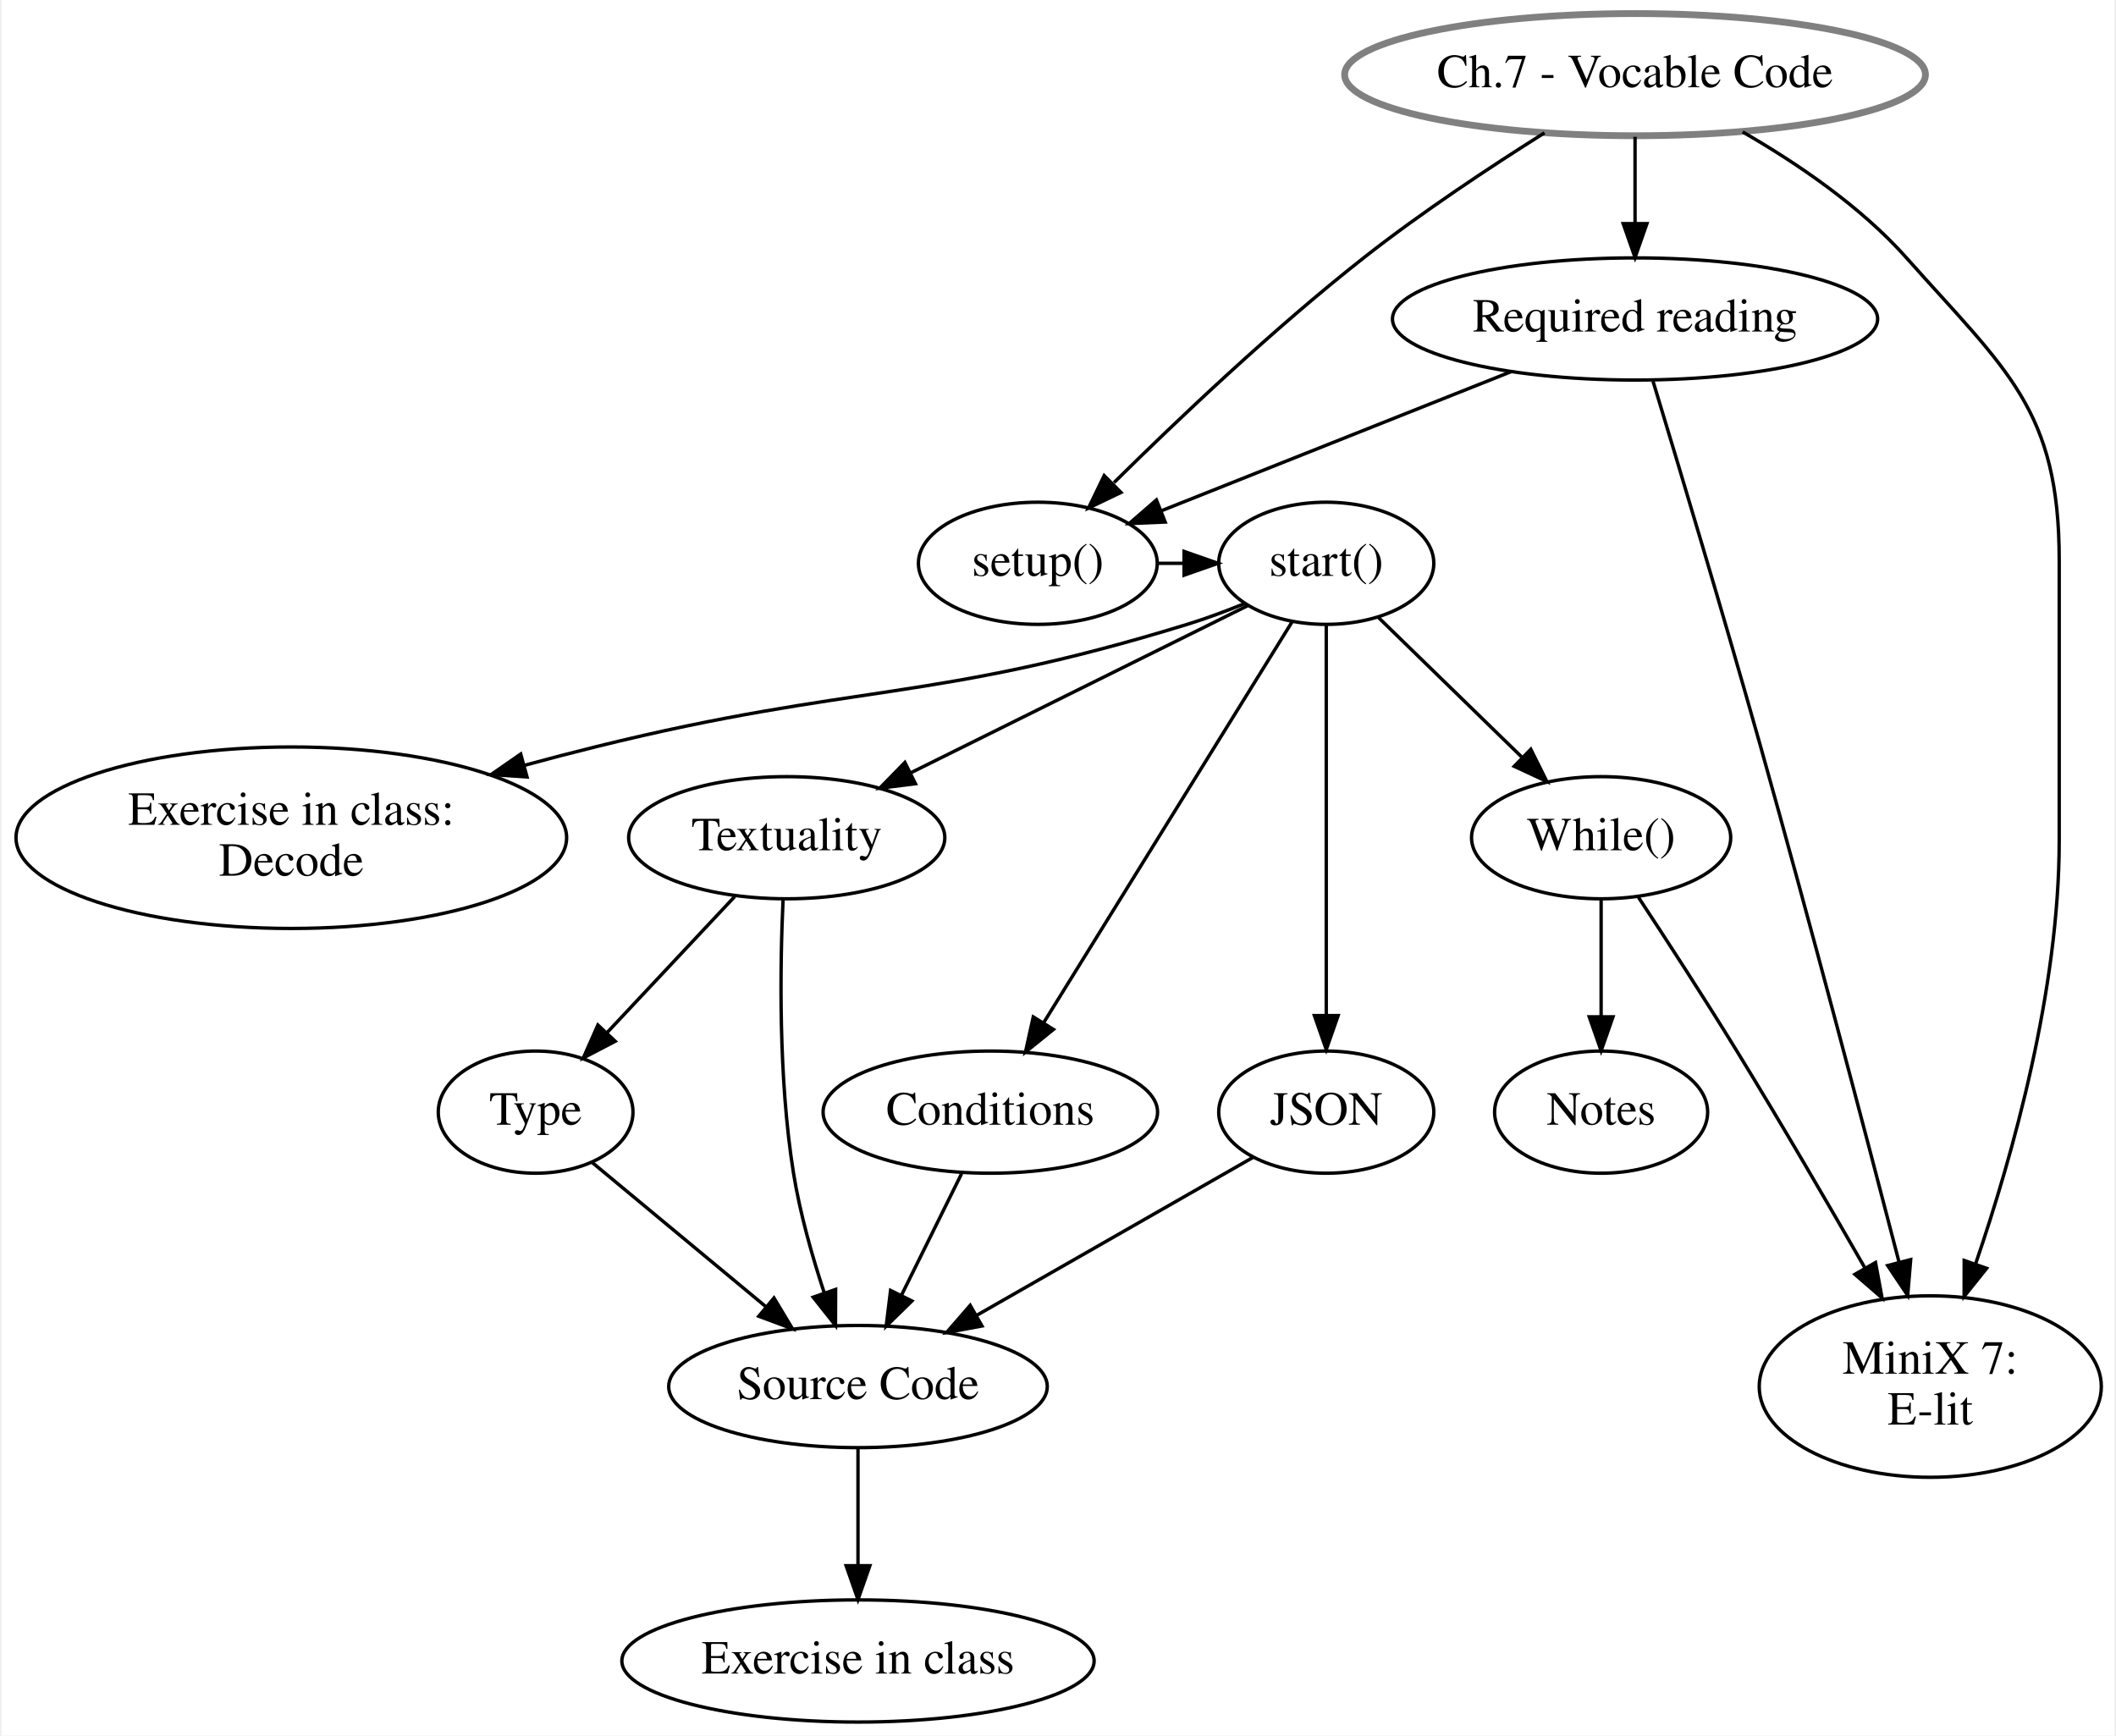
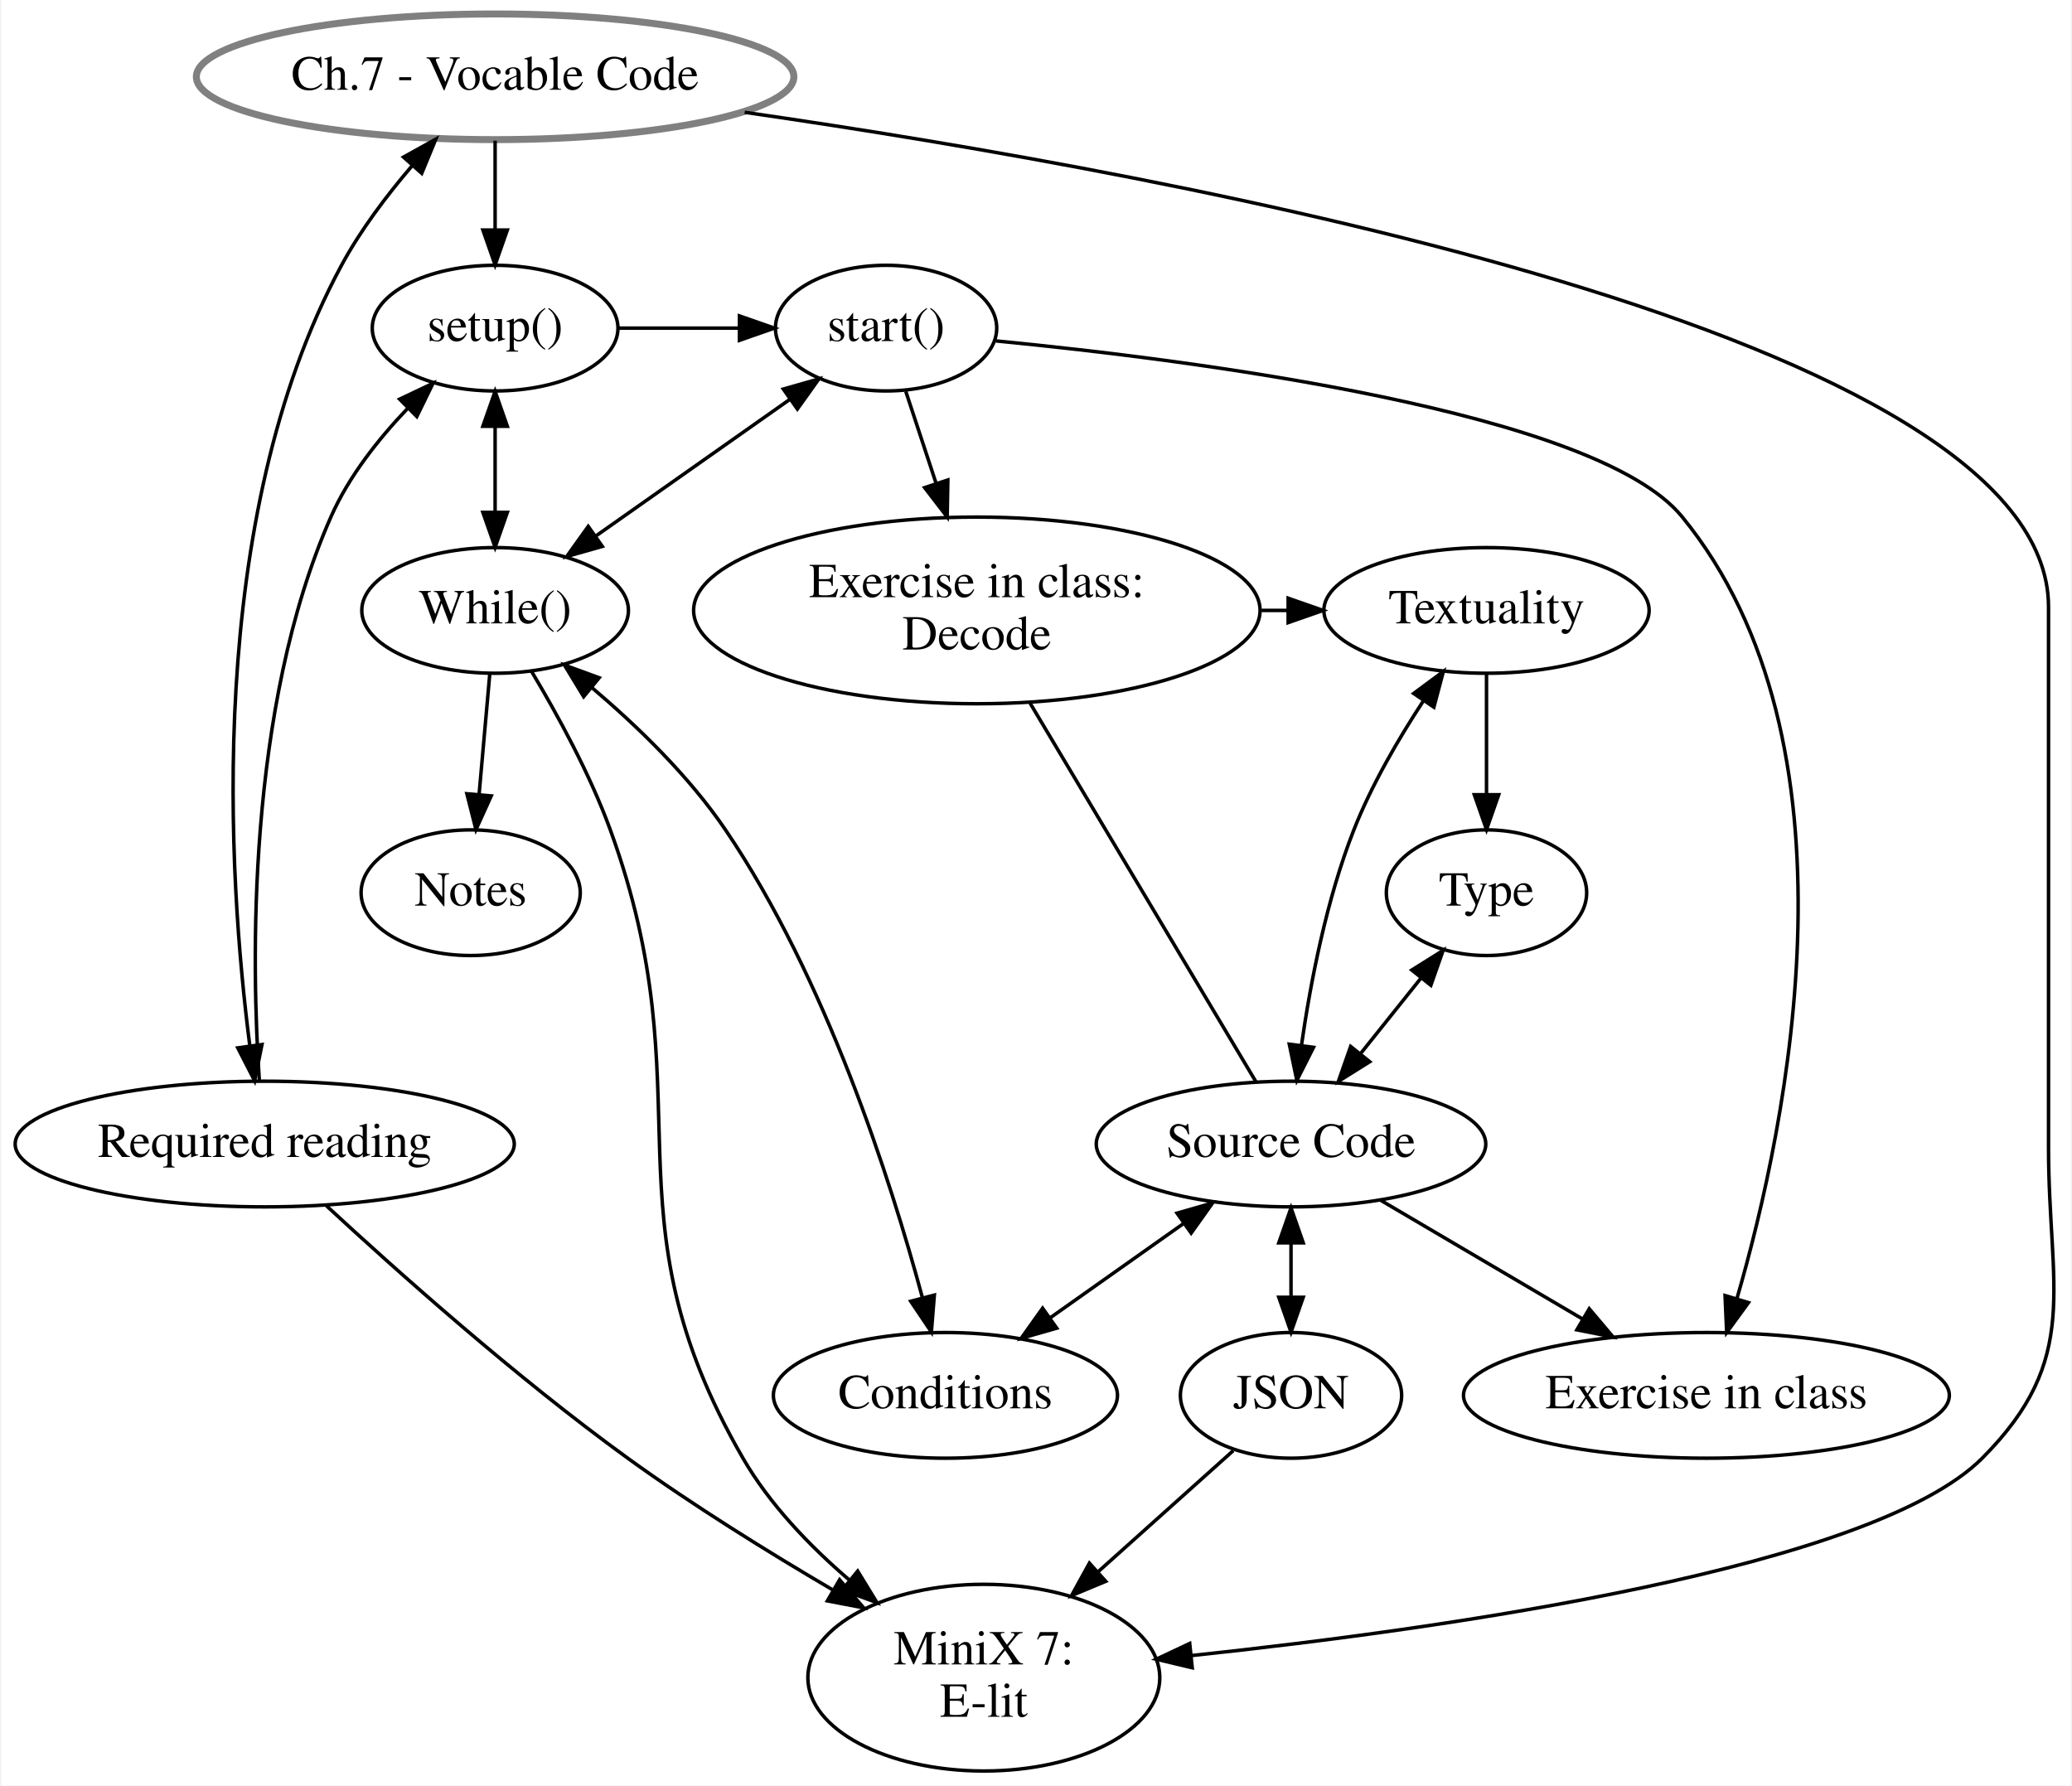
- <svg xmlns="http://www.w3.org/2000/svg" width="623pt" height="511pt" viewBox="0.00 0.00 622.52 511.48">
+ <svg xmlns="http://www.w3.org/2000/svg" width="593pt" height="511pt" viewBox="0.00 0.00 592.88 511.48">
  <g id="graph0" class="graph" transform="scale(1 1) rotate(0) translate(4 507.48)">
-     <polygon fill="white" stroke="none" points="-4,4 -4,-507.48 618.522,-507.48 618.522,4 -4,4" />
+     <polygon fill="white" stroke="none" points="-4,4 -4,-507.48 588.884,-507.48 588.884,4 -4,4" />
    <g id="node1" class="node">
-       <ellipse fill="none" stroke="grey" stroke-width="2" cx="477.317" cy="-485.48" rx="85.585" ry="18" />
-       <text text-anchor="middle" x="477.317" y="-481.78" font-family="Times,serif" font-size="14.00">Ch.7 - Vocable Code</text>
+       <ellipse fill="none" stroke="grey" stroke-width="2" cx="137.494" cy="-485.48" rx="85.585" ry="18" />
+       <text text-anchor="middle" x="137.494" y="-481.78" font-family="Times,serif" font-size="14.00">Ch.7 - Vocable Code</text>
    </g>
    <g id="node2" class="node">
-       <ellipse fill="none" stroke="black" cx="301.317" cy="-341.48" rx="35.194" ry="18" />
-       <text text-anchor="middle" x="301.317" y="-337.78" font-family="Times,serif" font-size="14.00">setup()</text>
+       <ellipse fill="none" stroke="black" cx="137.494" cy="-413.48" rx="35.194" ry="18" />
+       <text text-anchor="middle" x="137.494" y="-409.78" font-family="Times,serif" font-size="14.00">setup()</text>
    </g>
    <g id="edge1" class="edge">
-       <path fill="none" stroke="black" d="M450.628,-468.331C434.707,-458.326 414.343,-444.868 397.317,-431.48 370.742,-410.584 342.638,-383.923 323.755,-365.251" />
-       <polygon fill="black" stroke="black" points="325.811,-362.359 316.258,-357.779 320.869,-367.317 325.811,-362.359" />
+       <path fill="none" stroke="black" d="M137.494,-467.177C137.494,-459.463 137.494,-450.193 137.494,-441.593" />
+       <polygon fill="black" stroke="black" points="140.994,-441.585 137.494,-431.585 133.994,-441.585 140.994,-441.585" />
    </g>
    <g id="node12" class="node">
-       <ellipse fill="none" stroke="black" cx="564.317" cy="-98.87" rx="50.41" ry="26.741" />
-       <text text-anchor="middle" x="564.317" y="-102.67" font-family="Times,serif" font-size="14.00">MiniX 7: </text>
-       <text text-anchor="middle" x="564.317" y="-87.67" font-family="Times,serif" font-size="14.00">E-lit</text>
+       <ellipse fill="none" stroke="black" cx="277.494" cy="-26.87" rx="50.41" ry="26.741" />
+       <text text-anchor="middle" x="277.494" y="-30.67" font-family="Times,serif" font-size="14.00">MiniX 7: </text>
+       <text text-anchor="middle" x="277.494" y="-15.67" font-family="Times,serif" font-size="14.00">E-lit</text>
+     </g>
+     <g id="edge4" class="edge">
+       <path fill="none" stroke="black" d="M208.991,-475.308C334.782,-457.154 582.494,-411.516 582.494,-333.61 582.494,-333.61 582.494,-333.61 582.494,-178.74 582.494,-138.293 592.055,-118.379 563.494,-89.74 532.273,-58.434 411.288,-41.097 337.039,-33.206" />
+       <polygon fill="black" stroke="black" points="337.194,-29.703 326.887,-32.155 336.473,-36.666 337.194,-29.703" />
+     </g>
+     <g id="node13" class="node">
+       <ellipse fill="none" stroke="black" cx="71.494" cy="-179.74" rx="71.487" ry="18" />
+       <text text-anchor="middle" x="71.494" y="-176.04" font-family="Times,serif" font-size="14.00">Required reading</text>
    </g>
    <g id="edge5" class="edge">
-       <path fill="none" stroke="black" d="M509.025,-468.602C525.008,-459.417 543.81,-446.668 557.317,-431.48 586.774,-398.36 602.317,-386.805 602.317,-342.48 602.317,-342.48 602.317,-342.48 602.317,-259.61 602.317,-215.882 588.673,-167.203 577.736,-135.207" />
-       <polygon fill="black" stroke="black" points="580.919,-133.707 574.301,-125.433 574.315,-136.028 580.919,-133.707" />
-     </g>
-     <g id="node13" class="node">
-       <ellipse fill="none" stroke="black" cx="477.317" cy="-413.48" rx="71.487" ry="18" />
-       <text text-anchor="middle" x="477.317" y="-409.78" font-family="Times,serif" font-size="14.00">Required reading</text>
-     </g>
-     <g id="edge4" class="edge">
-       <path fill="none" stroke="black" d="M477.317,-467.177C477.317,-459.463 477.317,-450.193 477.317,-441.593" />
-       <polygon fill="black" stroke="black" points="480.817,-441.585 477.317,-431.585 473.817,-441.585 480.817,-441.585" />
+       <path fill="none" stroke="black" d="M113.685,-459.953C106.414,-451.456 98.915,-441.53 93.494,-431.48 54.145,-358.54 61.024,-256.055 67.232,-207.836" />
+       <polygon fill="black" stroke="black" points="111.248,-462.479 120.513,-467.619 116.475,-457.823 111.248,-462.479" />
+       <polygon fill="black" stroke="black" points="70.709,-208.247 68.609,-197.862 63.775,-207.29 70.709,-208.247" />
    </g>
    <g id="node3" class="node">
-       <ellipse fill="none" stroke="black" cx="386.317" cy="-341.48" rx="31.695" ry="18" />
-       <text text-anchor="middle" x="386.317" y="-337.78" font-family="Times,serif" font-size="14.00">start()</text>
+       <ellipse fill="none" stroke="black" cx="249.494" cy="-413.48" rx="31.695" ry="18" />
+       <text text-anchor="middle" x="249.494" y="-409.78" font-family="Times,serif" font-size="14.00">start()</text>
    </g>
    <g id="edge2" class="edge">
-       <path fill="none" stroke="black" d="M336.513,-341.48C339.123,-341.48 341.733,-341.48 344.343,-341.48" />
-       <polygon fill="black" stroke="black" points="344.411,-344.98 354.411,-341.48 344.411,-337.98 344.411,-344.98" />
+       <path fill="none" stroke="black" d="M172.931,-413.48C184.42,-413.48 195.908,-413.48 207.397,-413.48" />
+       <polygon fill="black" stroke="black" points="207.493,-416.98 217.493,-413.48 207.493,-409.98 207.493,-416.98" />
+     </g>
+     <g id="node11" class="node">
+       <ellipse fill="none" stroke="black" cx="137.494" cy="-332.61" rx="38.194" ry="18" />
+       <text text-anchor="middle" x="137.494" y="-328.91" font-family="Times,serif" font-size="14.00">While()</text>
+     </g>
+     <g id="edge6" class="edge">
+       <path fill="none" stroke="black" d="M137.494,-385.018C137.494,-377.17 137.494,-368.623 137.494,-360.792" />
+       <polygon fill="black" stroke="black" points="133.994,-385.367 137.494,-395.367 140.994,-385.367 133.994,-385.367" />
+       <polygon fill="black" stroke="black" points="140.994,-360.69 137.494,-350.69 133.994,-360.69 140.994,-360.69" />
    </g>
    <g id="node4" class="node">
-       <ellipse fill="none" stroke="black" cx="81.317" cy="-260.61" rx="81.135" ry="26.741" />
-       <text text-anchor="middle" x="81.317" y="-264.41" font-family="Times,serif" font-size="14.00">Exercise in class: </text>
-       <text text-anchor="middle" x="81.317" y="-249.41" font-family="Times,serif" font-size="14.00">Decode</text>
+       <ellipse fill="none" stroke="black" cx="275.494" cy="-332.61" rx="81.135" ry="26.741" />
+       <text text-anchor="middle" x="275.494" y="-336.41" font-family="Times,serif" font-size="14.00">Exercise in class: </text>
+       <text text-anchor="middle" x="275.494" y="-321.41" font-family="Times,serif" font-size="14.00">Decode</text>
    </g>
    <g id="edge3" class="edge">
-       <path fill="none" stroke="black" d="M362.314,-329.64C356.802,-327.401 350.915,-325.203 345.317,-323.48 269.839,-300.253 247.988,-306.402 171.317,-287.48 164.372,-285.766 157.156,-283.877 149.967,-281.924" />
-       <polygon fill="black" stroke="black" points="150.779,-278.517 140.208,-279.231 148.917,-285.265 150.779,-278.517" />
+       <path fill="none" stroke="black" d="M255.135,-395.367C257.68,-387.648 260.785,-378.228 263.796,-369.093" />
+       <polygon fill="black" stroke="black" points="267.189,-369.98 266.996,-359.387 260.541,-367.789 267.189,-369.98" />
+     </g>
+     <g id="node10" class="node">
+       <ellipse fill="none" stroke="black" cx="484.494" cy="-107.74" rx="69.588" ry="18" />
+       <text text-anchor="middle" x="484.494" y="-104.04" font-family="Times,serif" font-size="14.00">Exercise in class</text>
+     </g>
+     <g id="edge22" class="edge">
+       <path fill="none" stroke="black" d="M280.932,-409.82C337.503,-404.32 452.871,-389.61 477.494,-359.48 530.491,-294.629 507.81,-185.705 493.248,-135.528" />
+       <polygon fill="black" stroke="black" points="496.536,-134.31 490.293,-125.749 489.835,-136.334 496.536,-134.31" />
+     </g>
+     <g id="edge16" class="edge">
+       <path fill="none" stroke="black" d="M221.934,-393.073C205.098,-381.217 183.593,-366.073 166.5,-354.036" />
+       <polygon fill="black" stroke="black" points="220.049,-396.026 230.24,-398.922 224.079,-390.303 220.049,-396.026" />
+       <polygon fill="black" stroke="black" points="168.202,-350.954 158.011,-348.058 164.172,-356.678 168.202,-350.954" />
    </g>
    <g id="node5" class="node">
-       <ellipse fill="none" stroke="black" cx="227.317" cy="-260.61" rx="46.593" ry="18" />
-       <text text-anchor="middle" x="227.317" y="-256.91" font-family="Times,serif" font-size="14.00">Textuality</text>
+       <ellipse fill="none" stroke="black" cx="421.494" cy="-332.61" rx="46.593" ry="18" />
+       <text text-anchor="middle" x="421.494" y="-328.91" font-family="Times,serif" font-size="14.00">Textuality</text>
+     </g>
+     <g id="edge9" class="edge">
+       <path fill="none" stroke="black" d="M357.048,-332.61C359.526,-332.61 362.004,-332.61 364.483,-332.61" />
+       <polygon fill="black" stroke="black" points="364.67,-336.11 374.67,-332.61 364.67,-329.11 364.67,-336.11" />
+     </g>
+     <g id="node9" class="node">
+       <ellipse fill="none" stroke="black" cx="365.494" cy="-179.74" rx="55.79" ry="18" />
+       <text text-anchor="middle" x="365.494" y="-176.04" font-family="Times,serif" font-size="14.00">Source Code</text>
+     </g>
+     <g id="edge20" class="edge">
+       <path fill="none" stroke="black" d="M290.761,-306.017C309.217,-275.079 339.749,-223.896 355.464,-197.553" />
+     </g>
+     <g id="node6" class="node">
+       <ellipse fill="none" stroke="black" cx="421.494" cy="-251.74" rx="28.695" ry="18" />
+       <text text-anchor="middle" x="421.494" y="-248.04" font-family="Times,serif" font-size="14.00">Type</text>
+     </g>
+     <g id="edge10" class="edge">
+       <path fill="none" stroke="black" d="M421.494,-314.497C421.494,-304.471 421.494,-291.576 421.494,-280.165" />
+       <polygon fill="black" stroke="black" points="424.994,-279.82 421.494,-269.82 417.994,-279.82 424.994,-279.82" />
+     </g>
+     <g id="edge11" class="edge">
+       <path fill="none" stroke="black" d="M403.348,-306.596C396.217,-295.729 388.546,-282.568 383.494,-269.74 375.659,-249.848 371.074,-226.054 368.494,-208.075" />
+       <polygon fill="black" stroke="black" points="400.628,-308.82 409.141,-315.127 406.419,-304.888 400.628,-308.82" />
+       <polygon fill="black" stroke="black" points="371.94,-207.436 367.166,-197.977 365,-208.348 371.94,-207.436" />
+     </g>
+     <g id="edge12" class="edge">
+       <path fill="none" stroke="black" d="M402.616,-227.143C397.066,-220.206 390.98,-212.598 385.369,-205.585" />
+       <polygon fill="black" stroke="black" points="400.085,-229.583 409.065,-235.205 405.552,-225.21 400.085,-229.583" />
+       <polygon fill="black" stroke="black" points="388.043,-203.324 379.063,-197.702 382.577,-207.697 388.043,-203.324" />
+     </g>
+     <g id="node7" class="node">
+       <ellipse fill="none" stroke="black" cx="266.494" cy="-107.74" rx="49.291" ry="18" />
+       <text text-anchor="middle" x="266.494" y="-104.04" font-family="Times,serif" font-size="14.00">Conditions</text>
+     </g>
+     <g id="edge21" class="edge">
+       <path fill="none" stroke="black" d="M259.86,-135.885C250.813,-169.385 232.352,-227.134 203.494,-269.74 193.064,-285.139 178.16,-299.531 165.154,-310.552" />
+       <polygon fill="black" stroke="black" points="263.324,-136.471 262.468,-125.911 256.552,-134.7 263.324,-136.471" />
+       <polygon fill="black" stroke="black" points="162.862,-307.905 157.358,-316.957 167.306,-313.313 162.862,-307.905" />
+     </g>
+     <g id="node8" class="node">
+       <ellipse fill="none" stroke="black" cx="365.494" cy="-107.74" rx="31.695" ry="18" />
+       <text text-anchor="middle" x="365.494" y="-104.04" font-family="Times,serif" font-size="14.00">JSON</text>
+     </g>
+     <g id="edge17" class="edge">
+       <path fill="none" stroke="black" d="M348.942,-91.905C338.037,-82.132 323.388,-69.003 310.193,-57.177" />
+       <polygon fill="black" stroke="black" points="312.415,-54.468 302.632,-50.4 307.743,-59.681 312.415,-54.468" />
+     </g>
+     <g id="edge14" class="edge">
+       <path fill="none" stroke="black" d="M334.531,-156.847C322.424,-148.287 308.589,-138.504 296.569,-130.006" />
+       <polygon fill="black" stroke="black" points="332.843,-159.94 343.029,-162.856 336.885,-154.225 332.843,-159.94" />
+       <polygon fill="black" stroke="black" points="298.375,-126.996 288.189,-124.08 294.333,-132.711 298.375,-126.996" />
+     </g>
+     <g id="edge15" class="edge">
+       <path fill="none" stroke="black" d="M365.494,-151.405C365.494,-146.427 365.494,-141.231 365.494,-136.247" />
+       <polygon fill="black" stroke="black" points="361.994,-151.437 365.494,-161.437 368.994,-151.437 361.994,-151.437" />
+       <polygon fill="black" stroke="black" points="368.994,-135.844 365.494,-125.844 361.994,-135.844 368.994,-135.844" />
+     </g>
+     <g id="edge13" class="edge">
+       <path fill="none" stroke="black" d="M391.022,-163.723C407.925,-153.781 430.328,-140.602 448.964,-129.64" />
+       <polygon fill="black" stroke="black" points="450.924,-132.547 457.769,-124.46 447.375,-126.514 450.924,-132.547" />
+     </g>
+     <g id="edge18" class="edge">
+       <path fill="none" stroke="black" d="M147.935,-315.137C155.209,-303.001 164.624,-285.87 170.494,-269.74 198.455,-192.907 167.588,-160.535 208.494,-89.74 216.146,-76.497 227.629,-64.558 239.044,-54.78" />
+       <polygon fill="black" stroke="black" points="241.361,-57.406 246.887,-48.367 236.93,-51.987 241.361,-57.406" />
+     </g>
+     <g id="node14" class="node">
+       <ellipse fill="none" stroke="black" cx="130.494" cy="-251.74" rx="31.396" ry="18" />
+       <text text-anchor="middle" x="130.494" y="-248.04" font-family="Times,serif" font-size="14.00">Notes</text>
+     </g>
+     <g id="edge19" class="edge">
+       <path fill="none" stroke="black" d="M135.975,-314.497C135.076,-304.368 133.917,-291.31 132.896,-279.812" />
+       <polygon fill="black" stroke="black" points="136.38,-279.472 132.01,-269.82 129.407,-280.091 136.38,-279.472" />
    </g>
    <g id="edge8" class="edge">
-       <path fill="none" stroke="black" d="M363.197,-329.012C337.127,-316.08 294.391,-294.881 263.806,-279.71" />
-       <polygon fill="black" stroke="black" points="265.25,-276.52 254.737,-275.211 262.14,-282.79 265.25,-276.52" />
-     </g>
-     <g id="node7" class="node">
-       <ellipse fill="none" stroke="black" cx="287.317" cy="-179.74" rx="49.291" ry="18" />
-       <text text-anchor="middle" x="287.317" y="-176.04" font-family="Times,serif" font-size="14.00">Conditions</text>
-     </g>
-     <g id="edge10" class="edge">
-       <path fill="none" stroke="black" d="M376.28,-324.284C359.026,-296.444 323.618,-239.313 303.057,-206.136" />
-       <polygon fill="black" stroke="black" points="305.921,-204.114 297.678,-197.458 299.971,-207.802 305.921,-204.114" />
-     </g>
-     <g id="node8" class="node">
-       <ellipse fill="none" stroke="black" cx="386.317" cy="-179.74" rx="31.695" ry="18" />
-       <text text-anchor="middle" x="386.317" y="-176.04" font-family="Times,serif" font-size="14.00">JSON</text>
-     </g>
-     <g id="edge11" class="edge">
-       <path fill="none" stroke="black" d="M386.317,-323.385C386.317,-295.907 386.317,-241.649 386.317,-208.544" />
-       <polygon fill="black" stroke="black" points="389.817,-208.196 386.317,-198.196 382.817,-208.196 389.817,-208.196" />
-     </g>
-     <g id="node11" class="node">
-       <ellipse fill="none" stroke="black" cx="467.317" cy="-260.61" rx="38.194" ry="18" />
-       <text text-anchor="middle" x="467.317" y="-256.91" font-family="Times,serif" font-size="14.00">While()</text>
-     </g>
-     <g id="edge17" class="edge">
-       <path fill="none" stroke="black" d="M401.553,-325.645C413.54,-313.974 430.442,-297.515 444.11,-284.207" />
-       <polygon fill="black" stroke="black" points="446.596,-286.672 451.319,-277.188 441.712,-281.657 446.596,-286.672" />
-     </g>
-     <g id="node6" class="node">
-       <ellipse fill="none" stroke="black" cx="153.317" cy="-179.74" rx="28.695" ry="18" />
-       <text text-anchor="middle" x="153.317" y="-176.04" font-family="Times,serif" font-size="14.00">Type</text>
-     </g>
-     <g id="edge9" class="edge">
-       <path fill="none" stroke="black" d="M211.984,-243.268C201.116,-231.685 186.398,-215.998 174.422,-203.234" />
-       <polygon fill="black" stroke="black" points="176.774,-200.625 167.379,-195.727 171.669,-205.415 176.774,-200.625" />
-     </g>
-     <g id="node9" class="node">
-       <ellipse fill="none" stroke="black" cx="248.317" cy="-98.87" rx="55.79" ry="18" />
-       <text text-anchor="middle" x="248.317" y="-95.17" font-family="Times,serif" font-size="14.00">Source Code</text>
-     </g>
-     <g id="edge12" class="edge">
-       <path fill="none" stroke="black" d="M226.243,-242.509C225.338,-222.873 224.818,-189.763 229.317,-161.74 231.207,-149.97 234.794,-137.329 238.346,-126.561" />
-       <polygon fill="black" stroke="black" points="241.727,-127.495 241.685,-116.9 235.111,-125.208 241.727,-127.495" />
-     </g>
-     <g id="edge13" class="edge">
-       <path fill="none" stroke="black" d="M169.865,-165.002C184.027,-153.244 204.692,-136.089 221.257,-122.336" />
-       <polygon fill="black" stroke="black" points="223.556,-124.977 229.014,-115.896 219.084,-119.591 223.556,-124.977" />
-     </g>
-     <g id="edge14" class="edge">
-       <path fill="none" stroke="black" d="M278.855,-161.626C273.658,-151.116 266.901,-137.452 261.065,-125.65" />
-       <polygon fill="black" stroke="black" points="264.199,-124.092 256.629,-116.679 257.924,-127.195 264.199,-124.092" />
-     </g>
-     <g id="edge15" class="edge">
-       <path fill="none" stroke="black" d="M364.755,-166.417C342.92,-153.937 308.801,-134.438 283.13,-119.766" />
-       <polygon fill="black" stroke="black" points="284.855,-116.721 274.436,-114.798 281.382,-122.798 284.855,-116.721" />
-     </g>
-     <g id="node10" class="node">
-       <ellipse fill="none" stroke="black" cx="248.317" cy="-18" rx="69.588" ry="18" />
-       <text text-anchor="middle" x="248.317" y="-14.3" font-family="Times,serif" font-size="14.00">Exercise in class</text>
-     </g>
-     <g id="edge16" class="edge">
-       <path fill="none" stroke="black" d="M248.317,-80.756C248.317,-70.731 248.317,-57.836 248.317,-46.425" />
-       <polygon fill="black" stroke="black" points="251.817,-46.08 248.317,-36.08 244.817,-46.08 251.817,-46.08" />
-     </g>
-     <g id="edge19" class="edge">
-       <path fill="none" stroke="black" d="M478.224,-243.199C486.387,-230.806 497.747,-213.327 507.317,-197.74 520.226,-176.716 534.173,-152.791 545.04,-133.859" />
-       <polygon fill="black" stroke="black" points="548.181,-135.418 550.11,-125 542.105,-131.941 548.181,-135.418" />
-     </g>
-     <g id="node14" class="node">
-       <ellipse fill="none" stroke="black" cx="467.317" cy="-179.74" rx="31.396" ry="18" />
-       <text text-anchor="middle" x="467.317" y="-176.04" font-family="Times,serif" font-size="14.00">Notes</text>
-     </g>
-     <g id="edge18" class="edge">
-       <path fill="none" stroke="black" d="M467.317,-242.497C467.317,-232.471 467.317,-219.576 467.317,-208.165" />
-       <polygon fill="black" stroke="black" points="470.817,-207.82 467.317,-197.82 463.817,-207.82 470.817,-207.82" />
+       <path fill="none" stroke="black" d="M69.96,-197.876C67.724,-230.77 66.173,-304.381 90.494,-359.48 95.564,-370.967 104.065,-381.721 112.454,-390.5" />
+       <polygon fill="black" stroke="black" points="110.138,-393.131 119.709,-397.675 115.06,-388.155 110.138,-393.131" />
    </g>
    <g id="edge7" class="edge">
-       <path fill="none" stroke="black" d="M440.85,-397.976C410.596,-385.943 367.794,-368.92 337.593,-356.908" />
-       <polygon fill="black" stroke="black" points="338.848,-353.64 328.262,-353.197 336.26,-360.145 338.848,-353.64" />
-     </g>
-     <g id="edge6" class="edge">
-       <path fill="none" stroke="black" d="M482.615,-395.133C489.937,-371.036 503.473,-326.043 514.317,-287.48 529.122,-234.832 545.244,-173.561 555.068,-135.744" />
-       <polygon fill="black" stroke="black" points="558.543,-136.284 557.665,-125.726 551.767,-134.527 558.543,-136.284" />
+       <path fill="none" stroke="black" d="M89.169,-162.051C109.295,-143.426 143.537,-112.871 175.494,-89.74 194.093,-76.277 215.712,-62.872 234.246,-51.999" />
+       <polygon fill="black" stroke="black" points="236.18,-54.924 243.071,-46.876 232.665,-48.87 236.18,-54.924" />
    </g>
  </g>
</svg>
